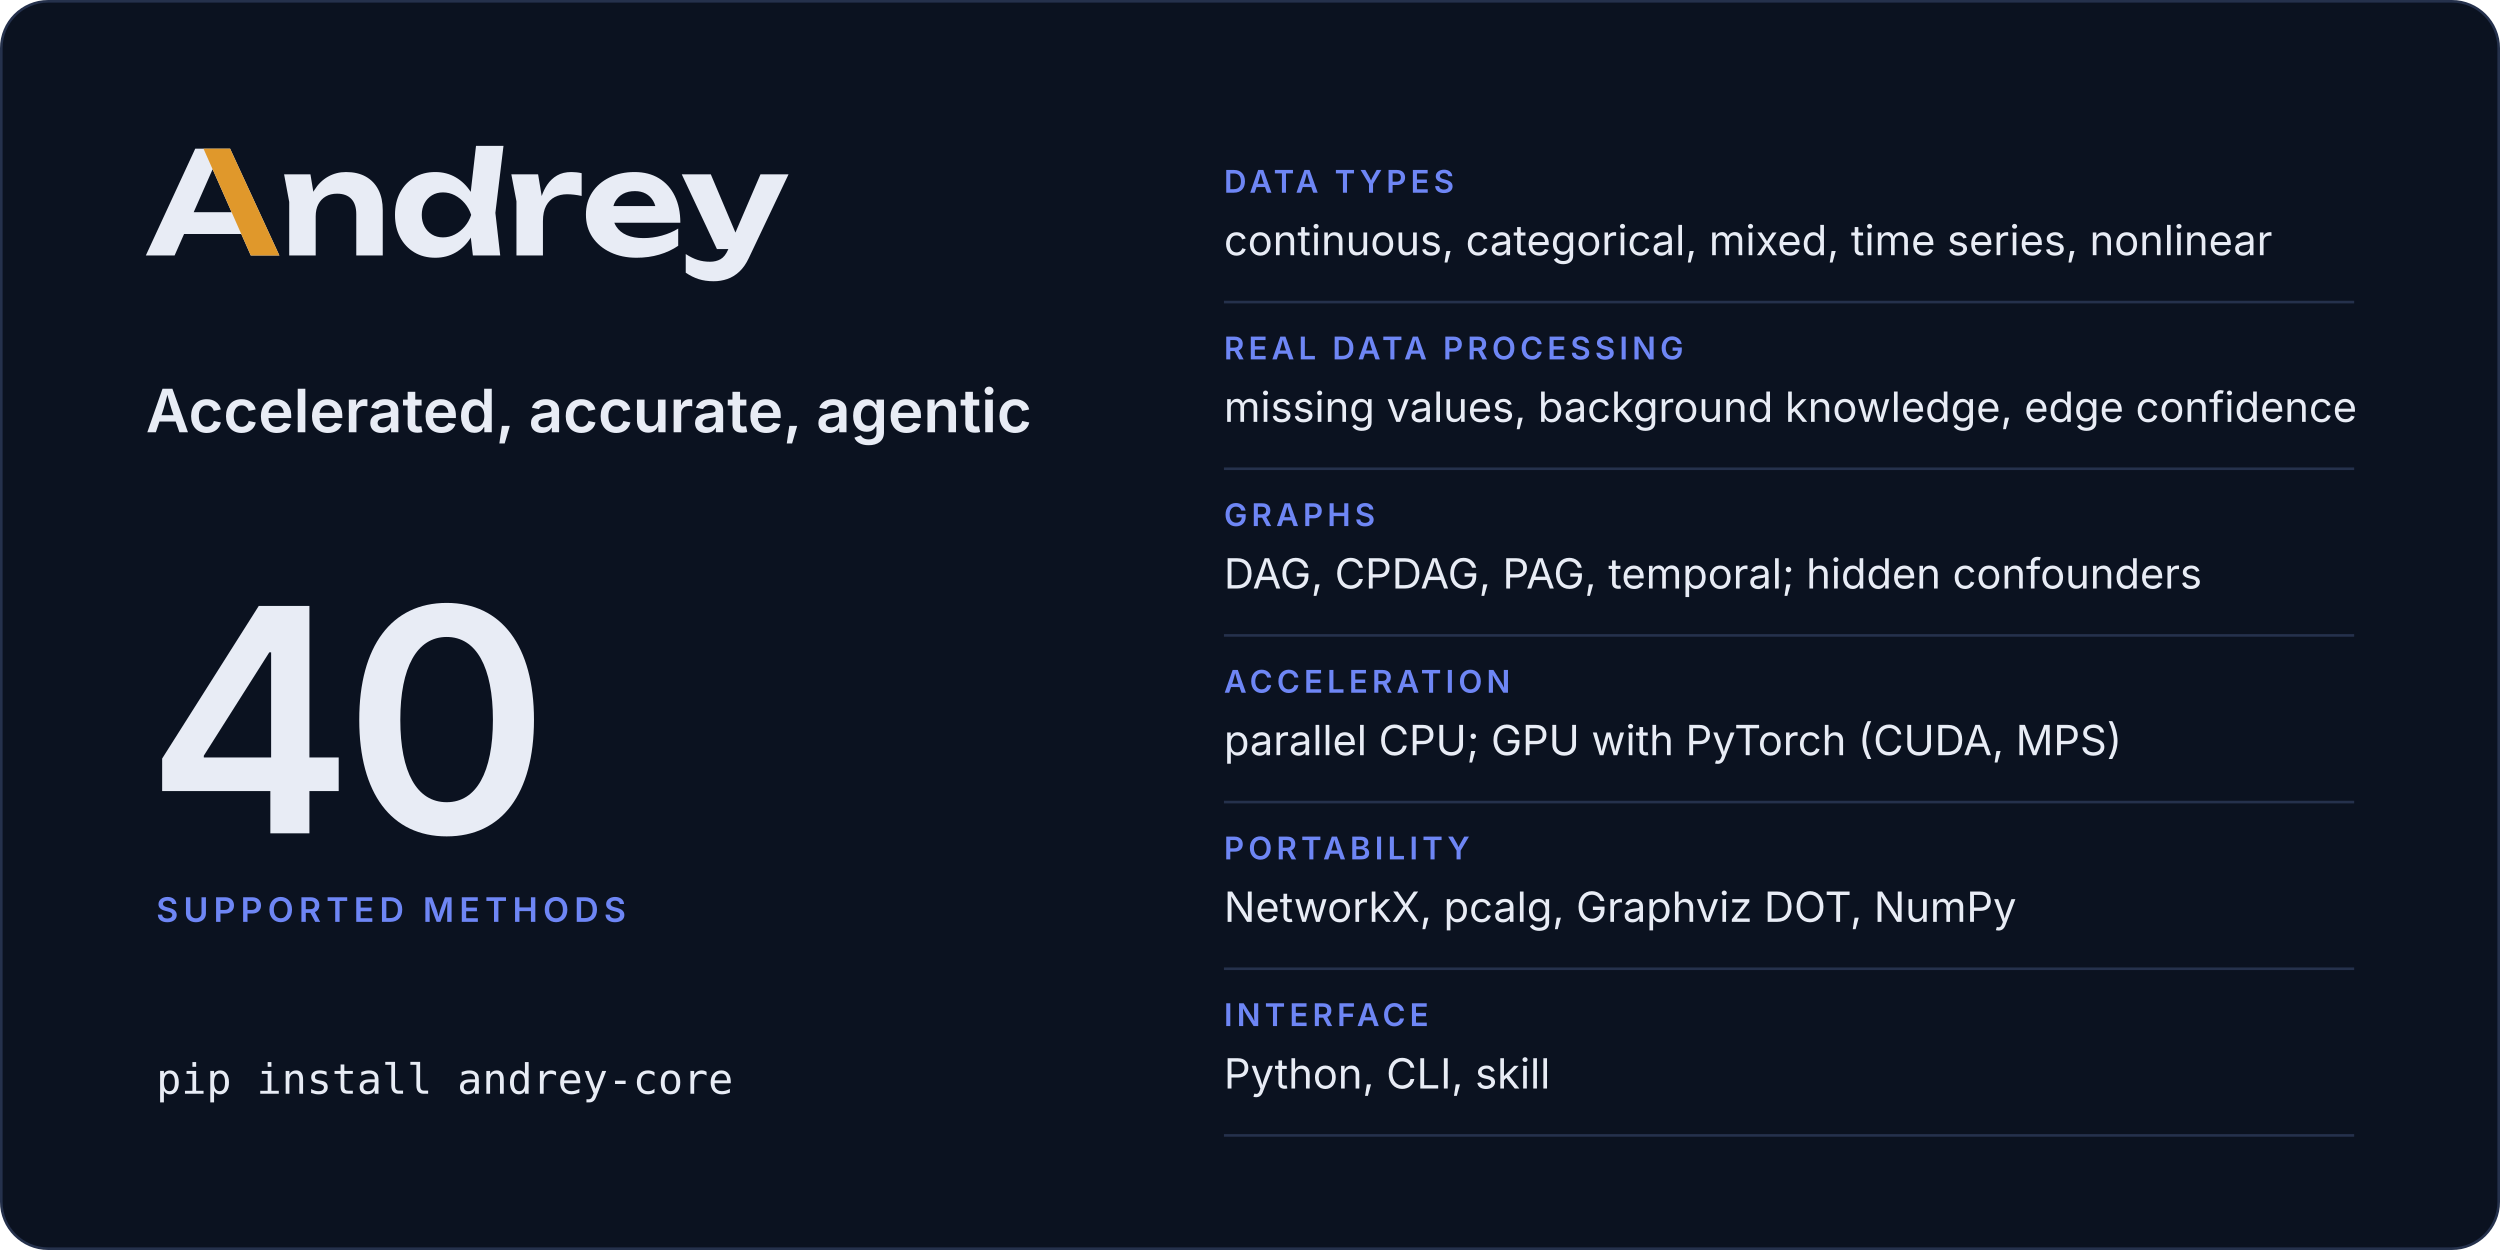
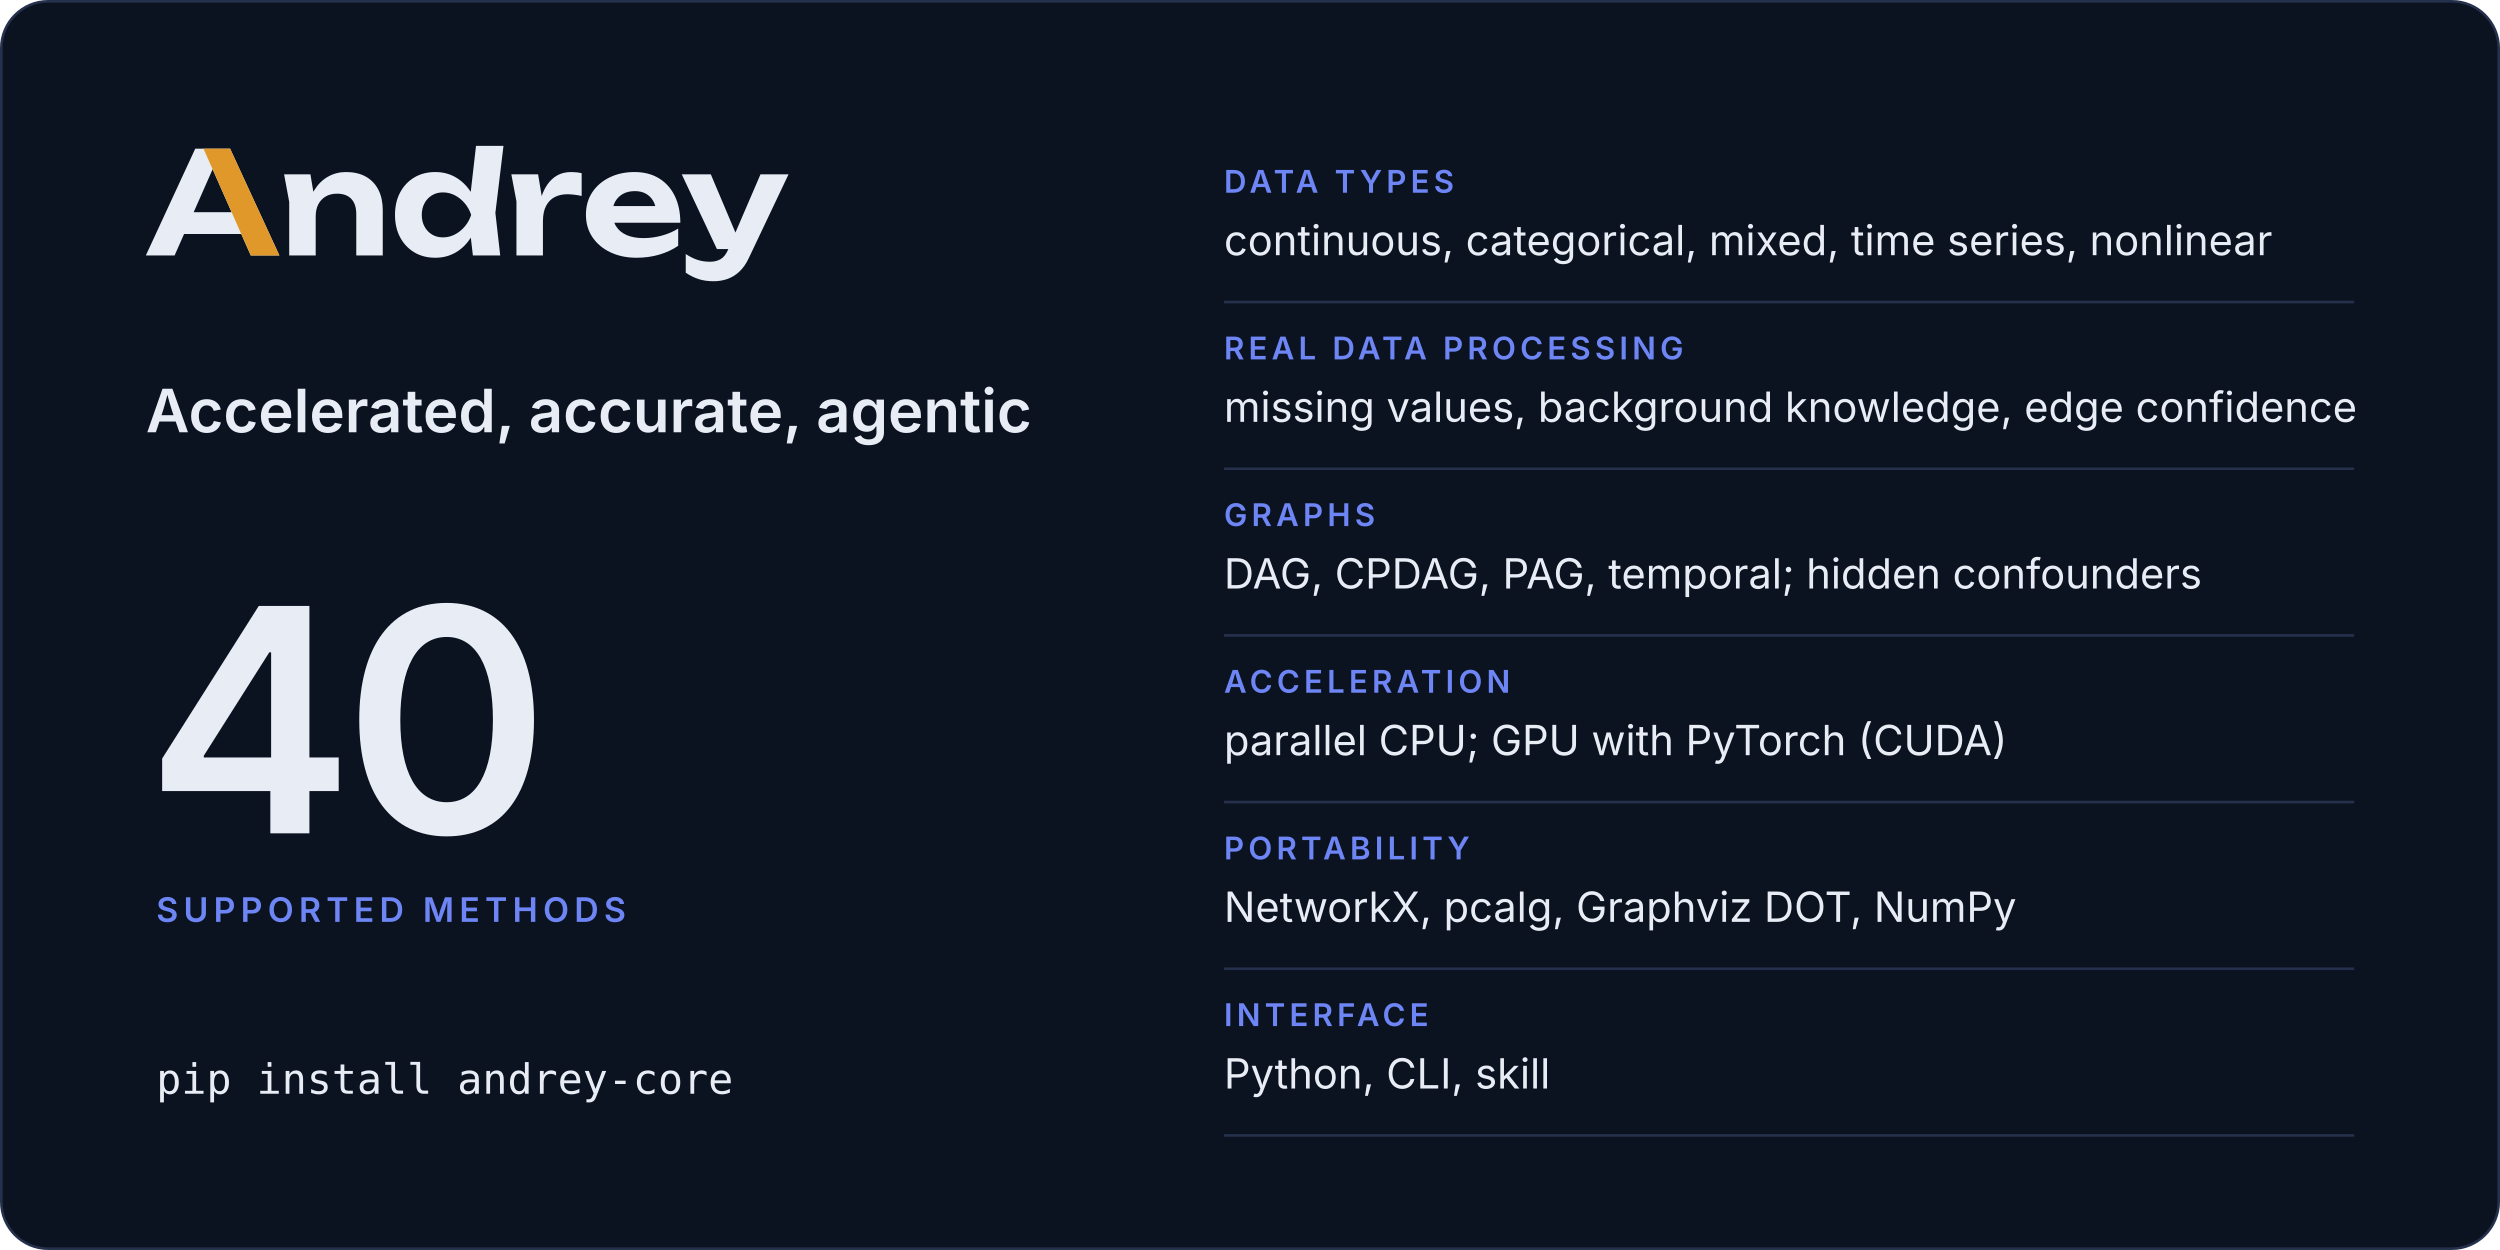
<svg xmlns="http://www.w3.org/2000/svg" width="960" height="480" viewBox="0 0 960 480" role="img" aria-labelledby="card-title card-desc">
  <rect x="0.5" y="0.5" width="959" height="479" rx="18" fill="#0b1220" stroke="#25314c" />
  <svg x="56" y="56" width="246.8" height="52" viewBox="2 -770 4514 951">
    <path fill="#e8ecf5" d="M2299 0H2491L2457 -299L2514 -770H2321L2283.9 -446.5Q2241.8 -511.7 2179 -548.5Q2115 -586 2035 -586Q1951 -586 1887.5 -548Q1824 -510 1788 -442.5Q1752 -375 1752 -285Q1752 -195 1788 -127.5Q1824 -60 1887.5 -22Q1951 16 2035 16Q2115 16 2179 -21.5Q2242.5 -58.7 2284.4 -125.5ZM594 -750H349L2 0H204L270.6 -151H672.2L739 0H940ZM3448 16Q3534 16 3608.5 -6Q3683 -28 3741 -68V-189Q3690 -157 3626 -139.5Q3562 -122 3498 -122Q3428 -122 3379.5 -143Q3331 -164 3305.5 -204Q3297.7 -216.2 3292.3 -230H3756Q3756 -338 3717 -418Q3678 -498 3606 -542Q3534 -586 3434 -586Q3336 -586 3258.5 -548Q3181 -510 3137 -443Q3093 -376 3093 -287Q3093 -196 3139 -128Q3185 -60 3265.5 -22Q3346 16 3448 16ZM3991 181Q4040 181 4085.5 165.5Q4131 150 4170 114Q4209 78 4237 18L4516 -570H4319L4143 -160.9L3970 -570H3766L4013 -45H4093.2L4091 -40Q4070 8 4038.5 26Q4007 44 3965 44Q3918 44 3878.5 31.5Q3839 19 3794 -10V121Q3838 151 3884.5 166Q3931 181 3991 181ZM973 -570 1009 -376V0H1195V-275Q1195 -324 1213.5 -359.5Q1232 -395 1265.5 -414.5Q1299 -434 1345 -434Q1410 -434 1445 -397.5Q1480 -361 1480 -290V0H1666V-318Q1666 -401 1635.5 -461Q1605 -521 1547.5 -553.5Q1490 -586 1408 -586Q1339 -586 1281.5 -553.5Q1224 -521 1185.5 -459Q1181.9 -453.2 1178.5 -447.1L1158 -570ZM2569 -570 2605 -380V0H2791V-240Q2791 -307 2813.5 -349Q2836 -391 2874.5 -410.5Q2913 -430 2961 -430Q2983 -430 3009.5 -427Q3036 -424 3063 -418V-578Q3046 -582 3027 -584Q3008 -586 2991 -586Q2932 -586 2890.5 -562Q2849 -538 2821 -496.5Q2797.4 -461.5 2782.3 -417.5L2757 -570ZM1940 -285Q1940 -331 1959 -366.5Q1978 -402 2011.5 -422.5Q2045 -443 2089 -443Q2133 -443 2172.5 -422.5Q2212 -402 2242 -366.5Q2272 -331 2287 -285Q2272 -239 2242 -203.5Q2212 -168 2172.5 -147.5Q2133 -127 2089 -127Q2045 -127 2011.5 -147.5Q1978 -168 1959 -203.5Q1940 -239 1940 -285ZM604.4 -304H338.1L471 -605.4ZM3285.9 -347Q3290.7 -364.6 3299.5 -380Q3319 -414 3354 -433Q3389 -452 3437 -452Q3481 -452 3513 -434.5Q3545 -417 3564.5 -384.5Q3574.6 -367.7 3580.3 -347Z" />
    <path fill="#e0982b" d="M594 -750H407L604.4 -304L672.2 -151L739 0H940Z" />
  </svg>
  <text x="56" y="166" font-family="Inter, -apple-system, BlinkMacSystemFont, 'Segoe UI', Helvetica, Arial, sans-serif" font-size="23" font-weight="600" letter-spacing="0" fill="#e8ecf5">Accelerated, accurate, agentic</text>
  <text x="56" y="320" font-family="Inter, -apple-system, BlinkMacSystemFont, 'Segoe UI', Helvetica, Arial, sans-serif" font-size="120" font-weight="600" letter-spacing="-4" fill="#e8ecf5">40</text>
  <text x="60" y="354" font-family="Inter, -apple-system, BlinkMacSystemFont, 'Segoe UI', Helvetica, Arial, sans-serif" font-size="13" font-weight="600" letter-spacing="2" fill="#6e86f5">SUPPORTED METHODS</text>
  <text x="60" y="420" font-family="ui-monospace, SFMono-Regular, Menlo, Consolas, monospace" font-size="16" font-weight="400" letter-spacing="0" fill="#e8ecf5">pip install andrey-core</text>
  <text x="470" y="74" font-family="Inter, -apple-system, BlinkMacSystemFont, 'Segoe UI', Helvetica, Arial, sans-serif" font-size="12" font-weight="600" letter-spacing="1.6" fill="#6e86f5">DATA TYPES</text>
  <text x="470" y="98" font-family="Inter, -apple-system, BlinkMacSystemFont, 'Segoe UI', Helvetica, Arial, sans-serif" font-size="16" font-weight="400" letter-spacing="0" fill="#e8ecf5">continuous, categorical, mixed, time series, nonlinear</text>
  <line x1="470" y1="116" x2="904" y2="116" stroke="#25314c" />
  <text x="470" y="138" font-family="Inter, -apple-system, BlinkMacSystemFont, 'Segoe UI', Helvetica, Arial, sans-serif" font-size="12" font-weight="600" letter-spacing="1.6" fill="#6e86f5">REAL DATA PROCESSING</text>
  <text x="470" y="162" font-family="Inter, -apple-system, BlinkMacSystemFont, 'Segoe UI', Helvetica, Arial, sans-serif" font-size="16" font-weight="400" letter-spacing="0" fill="#e8ecf5">missing values, background knowledge, edge confidence</text>
  <line x1="470" y1="180" x2="904" y2="180" stroke="#25314c" />
  <text x="470" y="202" font-family="Inter, -apple-system, BlinkMacSystemFont, 'Segoe UI', Helvetica, Arial, sans-serif" font-size="12" font-weight="600" letter-spacing="1.6" fill="#6e86f5">GRAPHS</text>
  <text x="470" y="226" font-family="Inter, -apple-system, BlinkMacSystemFont, 'Segoe UI', Helvetica, Arial, sans-serif" font-size="16" font-weight="400" letter-spacing="0" fill="#e8ecf5">DAG, CPDAG, PAG, temporal; hidden confounders</text>
  <line x1="470" y1="244" x2="904" y2="244" stroke="#25314c" />
  <text x="470" y="266" font-family="Inter, -apple-system, BlinkMacSystemFont, 'Segoe UI', Helvetica, Arial, sans-serif" font-size="12" font-weight="600" letter-spacing="1.6" fill="#6e86f5">ACCELERATION</text>
-   <text x="470" y="290" font-family="Inter, -apple-system, BlinkMacSystemFont, 'Segoe UI', Helvetica, Arial, sans-serif" font-size="16" font-weight="400" letter-spacing="0" fill="#e8ecf5">parallel CPU; GPU with PyTorch (CUDA, MPS)</text>
+   <text x="470" y="290" font-family="Inter, -apple-system, BlinkMacSystemFont, 'Segoe UI', Helvetica, Arial, sans-serif" font-size="16" font-weight="400" letter-spacing="0" fill="#e8ecf5">parallel CPU; GPU with PyTorch (CUDA)</text>
  <line x1="470" y1="308" x2="904" y2="308" stroke="#25314c" />
  <text x="470" y="330" font-family="Inter, -apple-system, BlinkMacSystemFont, 'Segoe UI', Helvetica, Arial, sans-serif" font-size="12" font-weight="600" letter-spacing="1.6" fill="#6e86f5">PORTABILITY</text>
  <text x="470" y="354" font-family="Inter, -apple-system, BlinkMacSystemFont, 'Segoe UI', Helvetica, Arial, sans-serif" font-size="16" font-weight="400" letter-spacing="0" fill="#e8ecf5">NetworkX, pcalg, Graphviz DOT, NumPy</text>
  <line x1="470" y1="372" x2="904" y2="372" stroke="#25314c" />
  <text x="470" y="394" font-family="Inter, -apple-system, BlinkMacSystemFont, 'Segoe UI', Helvetica, Arial, sans-serif" font-size="12" font-weight="600" letter-spacing="1.6" fill="#6e86f5">INTERFACE</text>
  <text x="470" y="418" font-family="Inter, -apple-system, BlinkMacSystemFont, 'Segoe UI', Helvetica, Arial, sans-serif" font-size="16" font-weight="400" letter-spacing="0" fill="#e8ecf5">Python, CLI, skill</text>
  <line x1="470" y1="436" x2="904" y2="436" stroke="#25314c" />
</svg>
